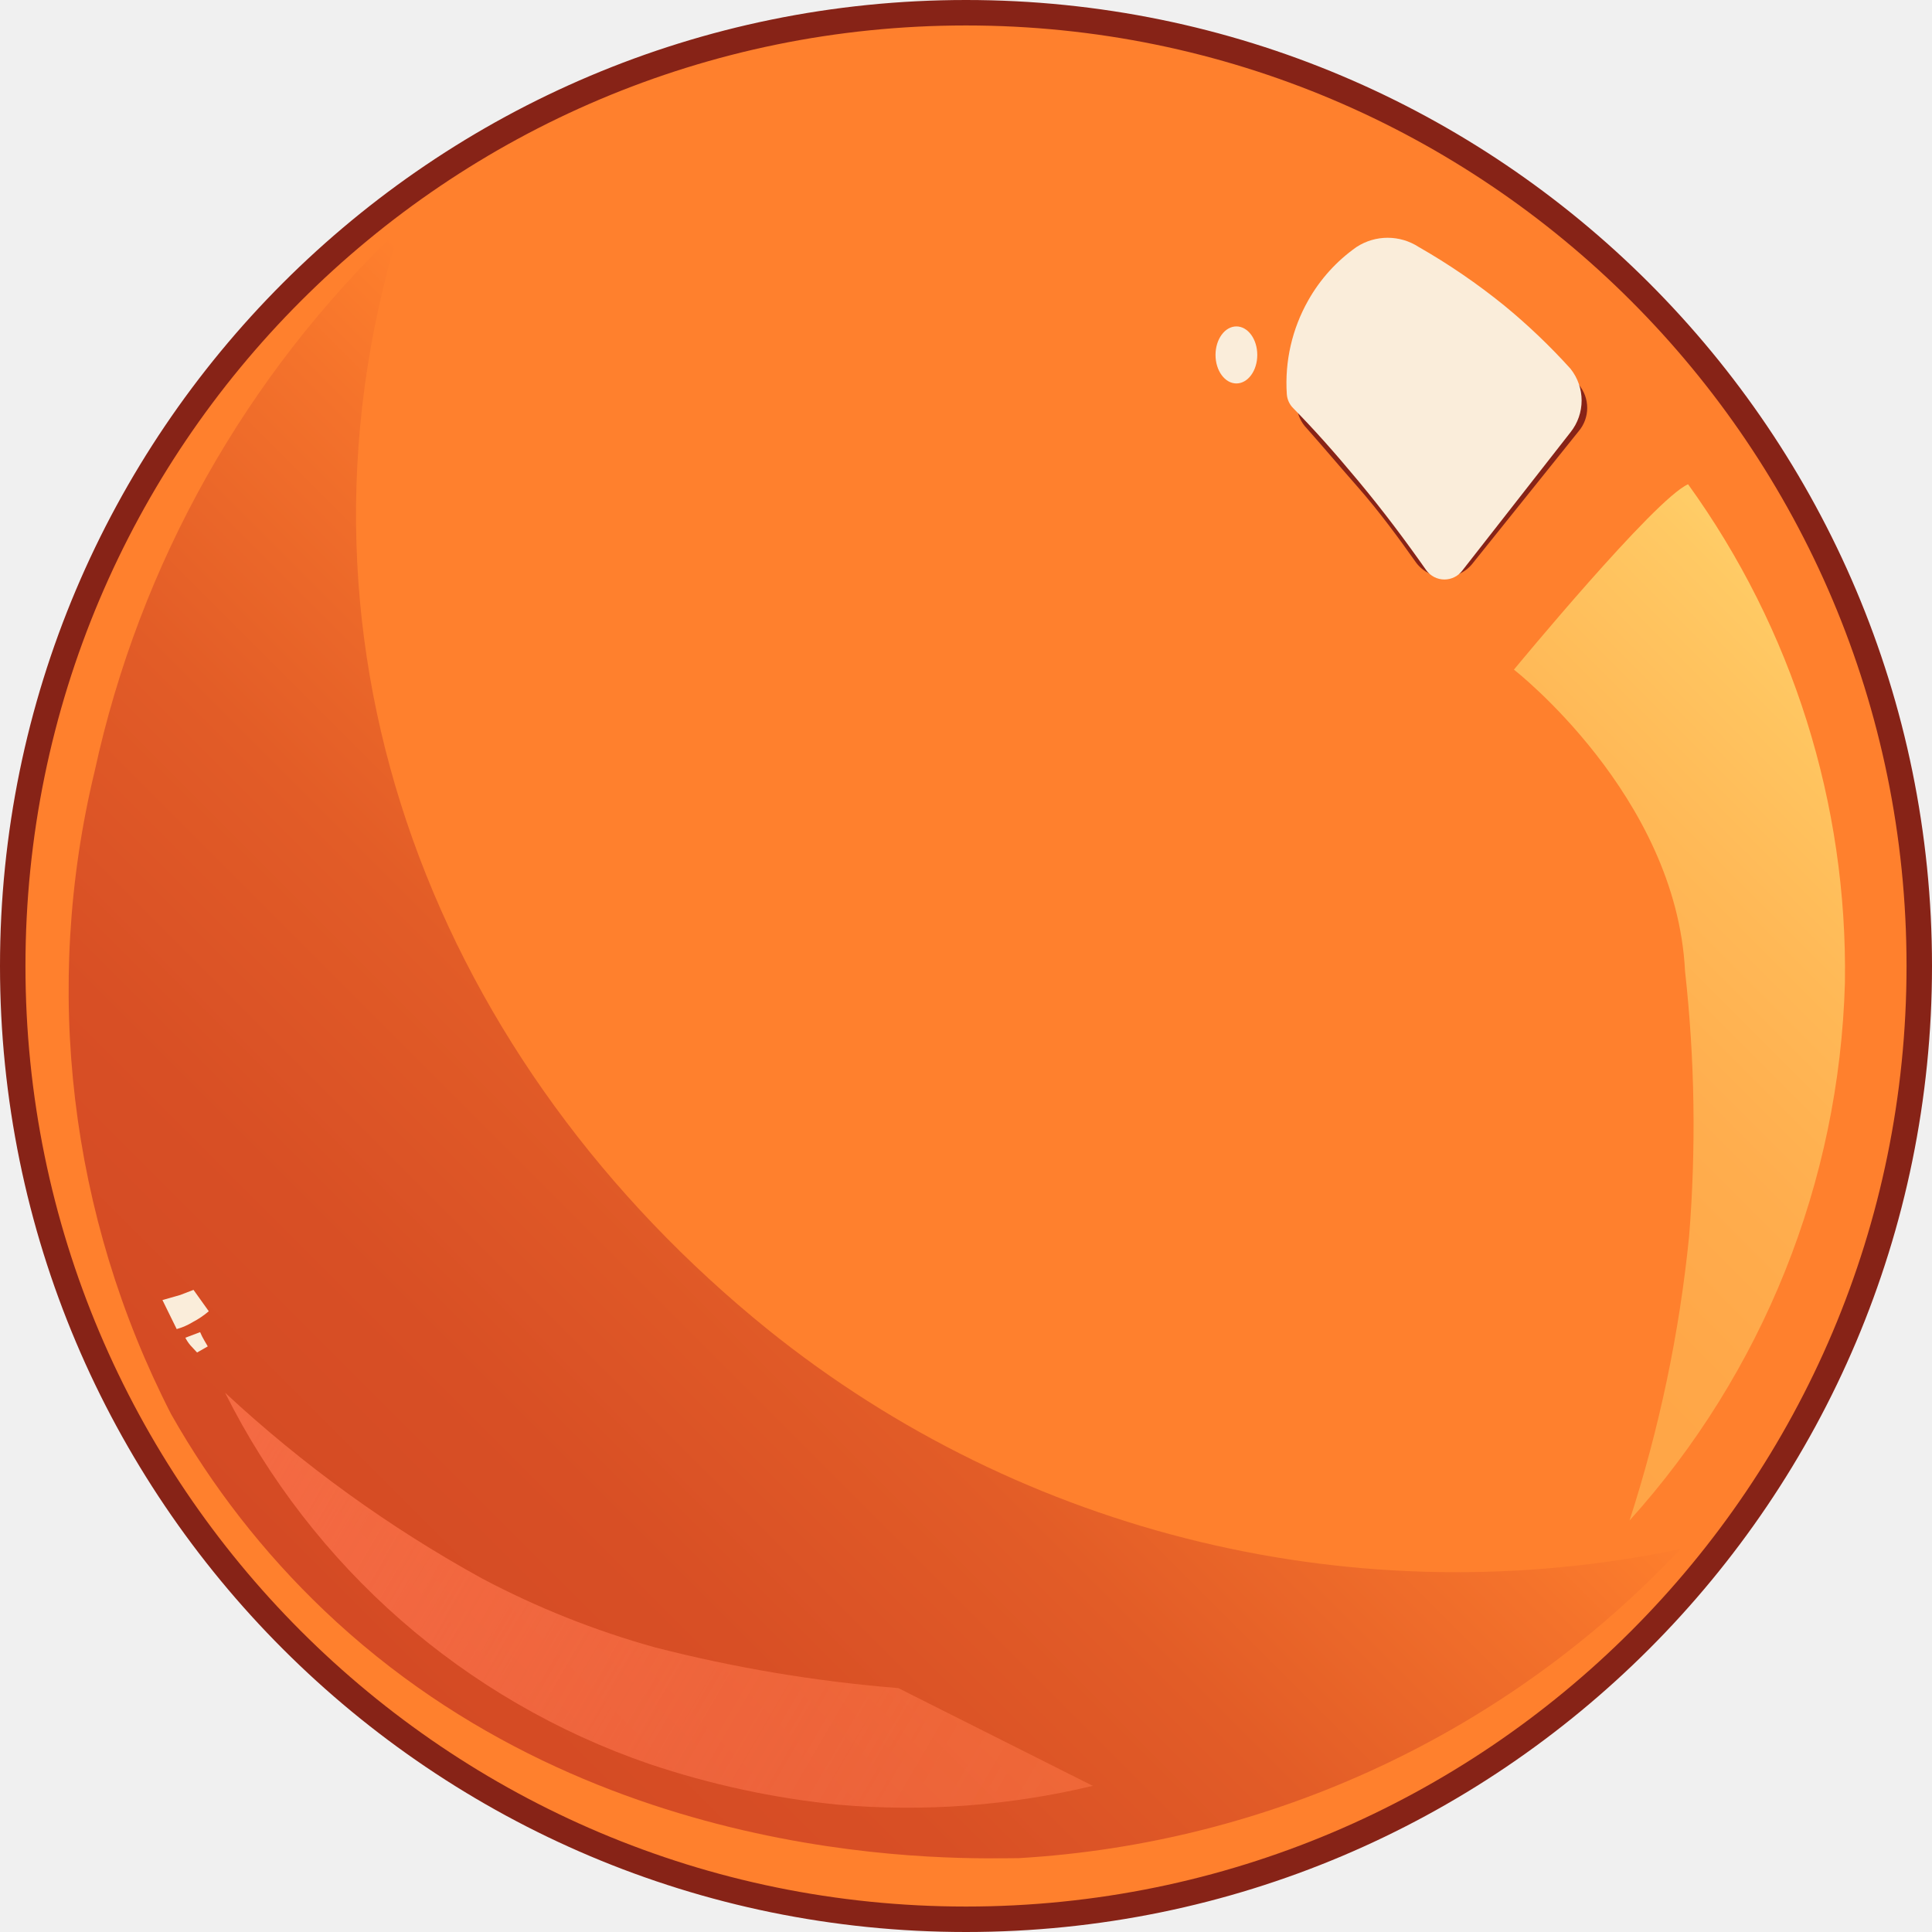
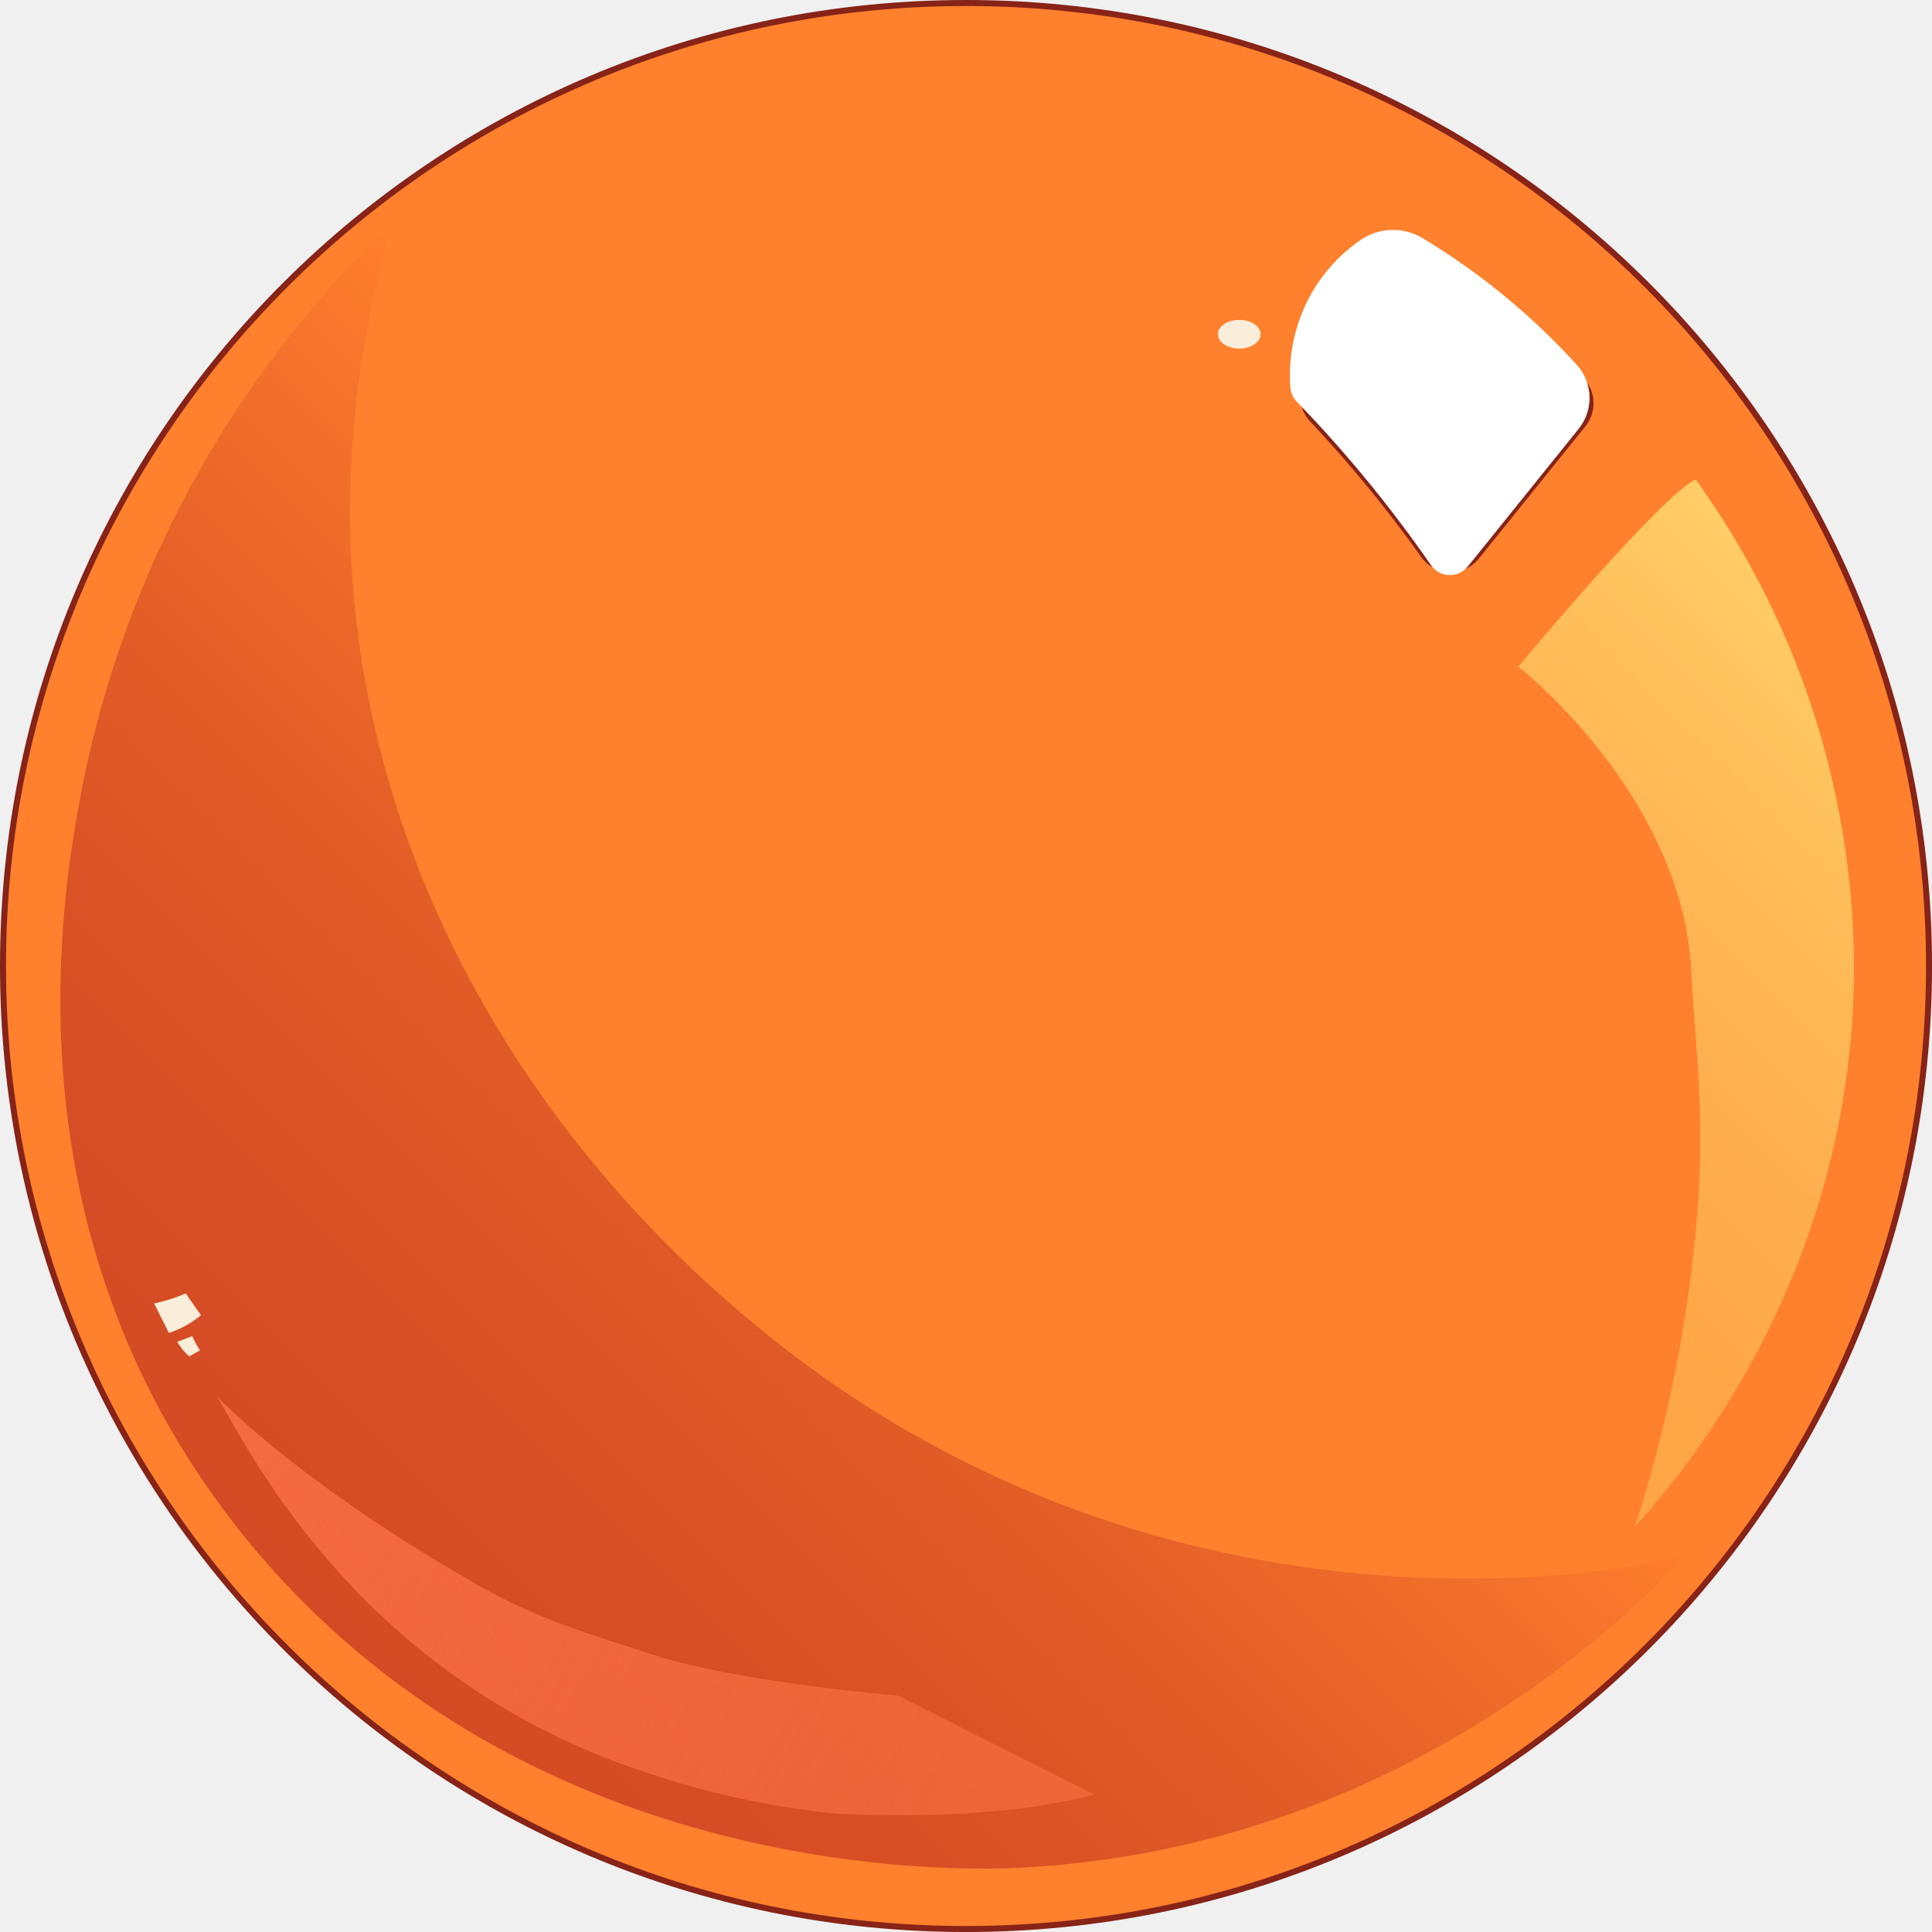
- <svg xmlns="http://www.w3.org/2000/svg" viewBox="0 0 37.94 37.94">
+ <svg xmlns="http://www.w3.org/2000/svg" viewBox="0 0 160.839 160.839">
  <defs>
-     <style>.cls-1{isolation:isolate;}.cls-2{fill:#ff802d;stroke:#872317;stroke-miterlimit:10;stroke-width:0.5px;}.cls-3{fill:url(#linear-gradient);}.cls-4{mix-blend-mode:screen;fill:url(#linear-gradient-2);}.cls-5{mix-blend-mode:luminosity;fill:url(#linear-gradient-3);}.cls-6{fill:#872317;}.cls-7{fill:#faedda;}</style>
-     <linearGradient id="linear-gradient" x1="6.31" y1="31.56" x2="20.6" y2="17.27" gradientUnits="userSpaceOnUse">
+     <style>.cls-1{isolation:isolate;}.cls-2{fill:#ff802d;stroke:#872317;stroke-miterlimit:10;stroke-width:0.5px;}.cls-3{mix-blend-mode:screen;fill:url(#linear-gradient);}.cls-4{fill:#872317;}.cls-5{fill:#fff;}.cls-6{fill:#faedda;}.cls-7{mix-blend-mode:darken;fill:url(#linear-gradient-2);}.cls-8{mix-blend-mode:luminosity;fill:url(#linear-gradient-3);}</style>
+     <linearGradient id="linear-gradient" x1="115.439" y1="106.428" x2="161.559" y2="60.308" gradientUnits="userSpaceOnUse">
+       <stop offset="0" stop-color="#d64a1f" />
+       <stop offset="0.207" stop-color="#d84f21" />
+       <stop offset="0.44" stop-color="#df5c28" />
+       <stop offset="0.684" stop-color="#eb7333" />
+       <stop offset="0.936" stop-color="#fa9242" />
+       <stop offset="0.987" stop-color="#fe9946" />
+     </linearGradient>
+     <linearGradient id="linear-gradient-2" x1="26.218" y1="134.343" x2="87.431" y2="73.13" gradientUnits="userSpaceOnUse">
      <stop offset="0" stop-color="#d44a24" />
-       <stop offset="0.26" stop-color="#d84f25" />
-       <stop offset="0.54" stop-color="#e25c27" />
-       <stop offset="0.84" stop-color="#f4722b" />
-       <stop offset="0.99" stop-color="#ff802d" />
+       <stop offset="0.255" stop-color="#d84f25" />
+       <stop offset="0.542" stop-color="#e25c27" />
+       <stop offset="0.842" stop-color="#f4722b" />
+       <stop offset="0.987" stop-color="#ff802d" />
    </linearGradient>
-     <linearGradient id="linear-gradient-2" x1="27.14" y1="25.04" x2="37.91" y2="14.27" gradientUnits="userSpaceOnUse">
-       <stop offset="0" stop-color="#d64a1f" />
-       <stop offset="0.21" stop-color="#d84f21" />
-       <stop offset="0.44" stop-color="#df5c28" />
-       <stop offset="0.68" stop-color="#eb7333" />
-       <stop offset="0.94" stop-color="#fa9242" />
-       <stop offset="0.99" stop-color="#fe9946" />
-     </linearGradient>
-     <linearGradient id="linear-gradient-3" x1="5.27" y1="25.34" x2="18.26" y2="38.33" gradientTransform="translate(-7.56 4.22) rotate(-14.75)" gradientUnits="userSpaceOnUse">
+     <linearGradient id="linear-gradient-3" x1="913.904" y1="403.156" x2="969.519" y2="458.771" gradientTransform="translate(-970.162 -40.775) rotate(-14.746)" gradientUnits="userSpaceOnUse">
      <stop offset="0" stop-color="#d7755b" />
-       <stop offset="0.21" stop-color="#d17c68" stop-opacity="0.83" />
-       <stop offset="0.43" stop-color="#cc8373" stop-opacity="0.69" />
-       <stop offset="0.64" stop-color="#c9877b" stop-opacity="0.58" />
-       <stop offset="0.84" stop-color="#c78a80" stop-opacity="0.52" />
+       <stop offset="0.21" stop-color="#d17c68" stop-opacity="0.832" />
+       <stop offset="0.431" stop-color="#cc8373" stop-opacity="0.688" />
+       <stop offset="0.642" stop-color="#c9877b" stop-opacity="0.584" />
+       <stop offset="0.837" stop-color="#c78a80" stop-opacity="0.522" />
      <stop offset="1" stop-color="#c68b82" stop-opacity="0.5" />
    </linearGradient>
  </defs>
  <g class="cls-1">
    <g id="Layer_2" data-name="Layer 2">
      <g id="Layer_1-2" data-name="Layer 1">
-         <circle class="cls-2" cx="18.97" cy="18.97" r="18.72" />
-         <path class="cls-3" d="M7.84,4.5c-2.54,8.33.84,16.44,7.24,21.61A21.56,21.56,0,0,0,33,30.42,19.41,19.41,0,0,1,20,36.49c-1,0-8.21.31-13.64-4.87a16.62,16.62,0,0,1-3-3.85A18.27,18.27,0,0,1,1.86,15.14,20.78,20.78,0,0,1,7.84,4.5Z" />
-         <path class="cls-4" d="M33.15,9.51a16.31,16.31,0,0,1,3.08,9.79A16.46,16.46,0,0,1,32,29.86a26.82,26.82,0,0,0,1.17-5.58,27.3,27.3,0,0,0-.08-5.21c-.17-3.44-3.36-5.92-3.36-5.92S32.5,9.79,33.15,9.51Z" />
-         <path class="cls-5" d="M12.75,34.64a14.63,14.63,0,0,1-8.33-7.29A25.44,25.44,0,0,0,9.47,31a17,17,0,0,0,3.39,1.35,28.33,28.33,0,0,0,4.78.8l3.82,1.92a15.63,15.63,0,0,1-5,.37A16.93,16.93,0,0,1,12.75,34.64Z" />
-         <path class="cls-6" d="M26.93,5.22a.72.72,0,0,1,1-.25,13.14,13.14,0,0,1,1.63,1.18A12.93,12.93,0,0,1,31,7.55a.71.71,0,0,1,0,.92l-2.07,2.58a.7.7,0,0,1-1.12,0c-.34-.48-.72-1-1.15-1.49s-.68-.79-1-1.15a.7.7,0,0,1-.1-.84Z" />
-         <path class="cls-7" d="M26.64,4.85a1.12,1.12,0,0,1,1.22,0A12.59,12.59,0,0,1,29.54,6a12.07,12.07,0,0,1,1.3,1.24,1,1,0,0,1,0,1.25L28.72,11.2a.44.44,0,0,1-.71,0c-.4-.57-.84-1.16-1.34-1.76s-.86-1-1.27-1.42a.43.43,0,0,1-.13-.28,3.29,3.29,0,0,1,.42-1.84A3.2,3.2,0,0,1,26.64,4.85Z" />
-         <path class="cls-7" d="M4.1,25.75a1.66,1.66,0,0,1-.31.21,1.25,1.25,0,0,1-.32.14l-.28-.57.35-.1.26-.1Z" />
-         <path class="cls-7" d="M3.87,26.56l-.13-.14a.77.77,0,0,1-.1-.15l.29-.11a1.19,1.19,0,0,0,.08.16l.07.12Z" />
-         <ellipse class="cls-7" cx="24.28" cy="6.97" rx="0.41" ry="0.56" />
+         <circle class="cls-2" cx="80.42" cy="80.42" r="80.17" />
+         <path class="cls-3" d="M141.169,39.917a69.821,69.821,0,0,1,13.166,41.926c-.521,24.932-14.523,41.194-18.232,45.249a114.961,114.961,0,0,0,5-23.925c.986-9.863.067-15.135-.305-22.324-.763-14.725-14.408-25.349-14.408-25.349S138.4,41.1,141.169,39.917Z" />
+         <path class="cls-4" d="M114.539,21.528a3.014,3.014,0,0,1,4.165-1.061A57.24,57.24,0,0,1,131.88,31.533,3.047,3.047,0,0,1,132,35.469L123.118,46.5a3.005,3.005,0,0,1-4.781-.1c-1.472-2.07-3.106-4.213-4.918-6.393-1.461-1.76-2.917-3.4-4.345-4.917a3.018,3.018,0,0,1-.413-3.614Z" />
+         <path class="cls-5" d="M113.3,19.954a4.776,4.776,0,0,1,5.189-.094,57.272,57.272,0,0,1,12.777,10.509,4.111,4.111,0,0,1,.141,5.354L122.2,47.153a1.909,1.909,0,0,1-3.075-.109c-1.673-2.417-3.567-4.942-5.709-7.521-1.845-2.221-3.68-4.248-5.464-6.09a1.87,1.87,0,0,1-.531-1.192,13.838,13.838,0,0,1,1.8-7.89A13.646,13.646,0,0,1,113.3,19.954Z" />
+         <ellipse class="cls-6" cx="103.167" cy="27.825" rx="1.777" ry="1.196" />
+         <path class="cls-7" d="M32.774,18.473c-10.882,35.659,3.578,70.4,30.98,92.542,34.117,27.572,72.649,19.616,76.617,18.47-4.118,4.4-23.708,24.379-55.423,26-4.124.21-35.179,1.319-58.436-20.874A69.893,69.893,0,0,1,13.7,118.1C1.011,95.191,5.508,71.917,7.156,64.016A88.468,88.468,0,0,1,32.774,18.473Z" />
+         <path class="cls-8" d="M53.785,147.561c-23.693-7.783-32.884-26.522-35.679-31.253,4.762,4.756,12.754,10.575,21.642,15.634,4.992,2.841,9.162,4.035,14.528,5.788,7.148,2.336,20.472,3.425,20.472,3.425l16.332,8.232s-7.522,2.346-21.545,1.594A72.58,72.58,0,0,1,53.785,147.561Z" />
+         <path class="cls-6" d="M16.73,109.489a7.856,7.856,0,0,1-1.3.889,7.663,7.663,0,0,1-1.374.585l-1.229-2.452a14.307,14.307,0,0,0,1.533-.416c.394-.132.761-.273,1.1-.417Z" />
+         <path class="cls-6" d="M15.753,112.921a4.812,4.812,0,0,1-.576-.6,3.982,3.982,0,0,1-.416-.62l1.249-.467a6.549,6.549,0,0,0,.335.685c.1.177.2.343.3.5Z" />
      </g>
    </g>
  </g>
</svg>
